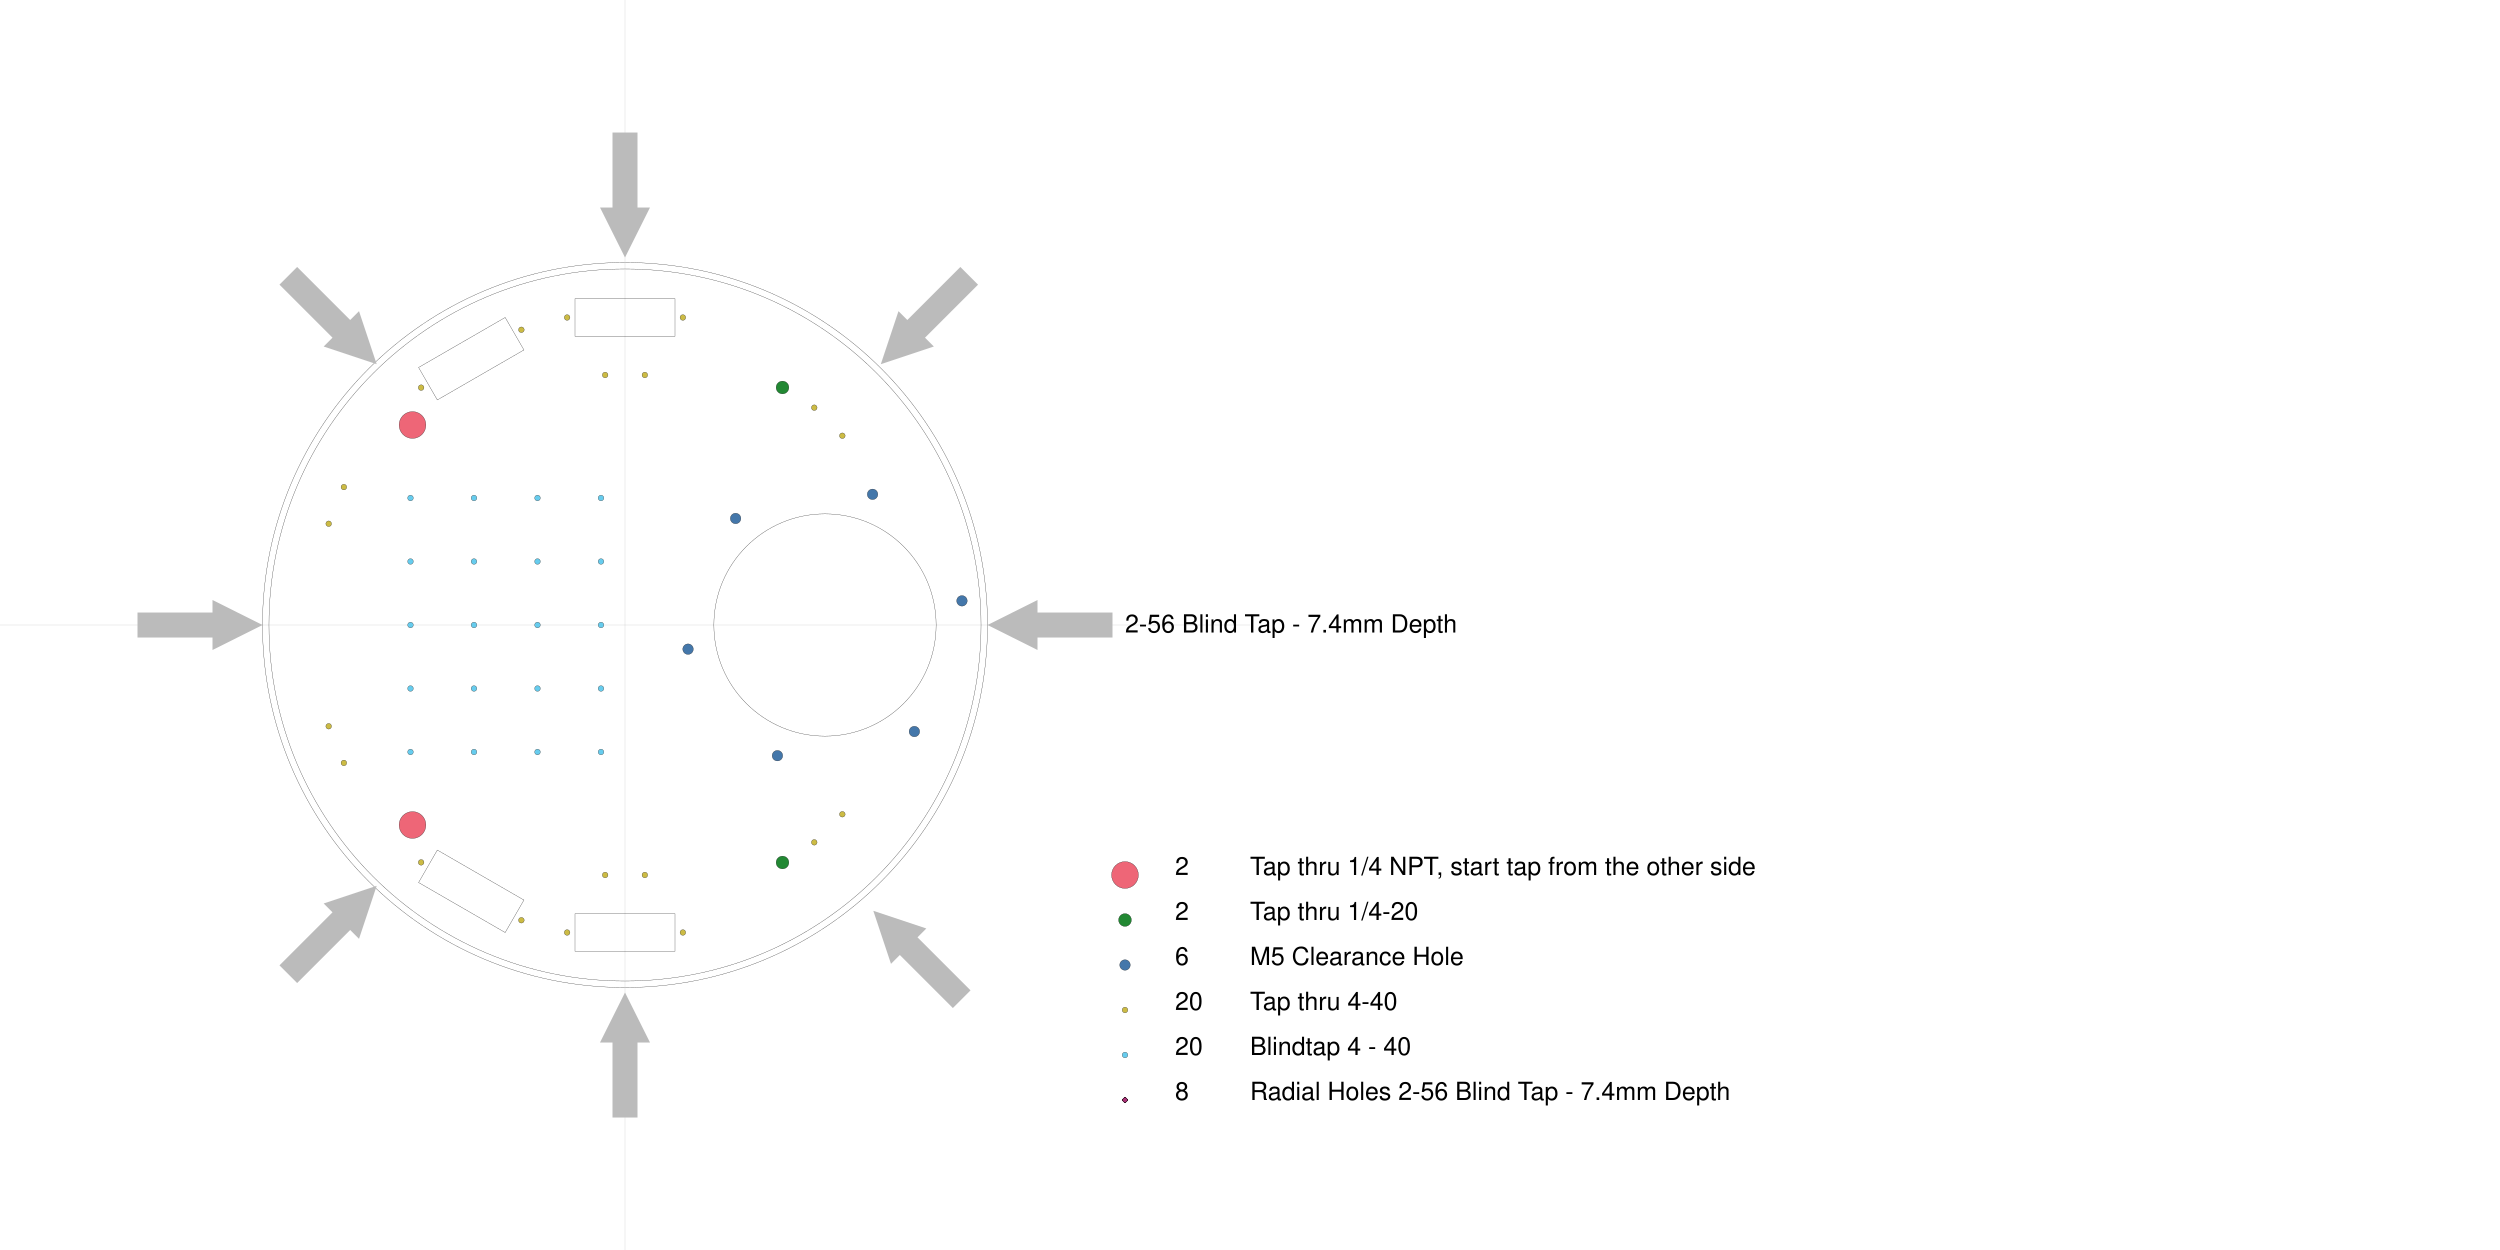
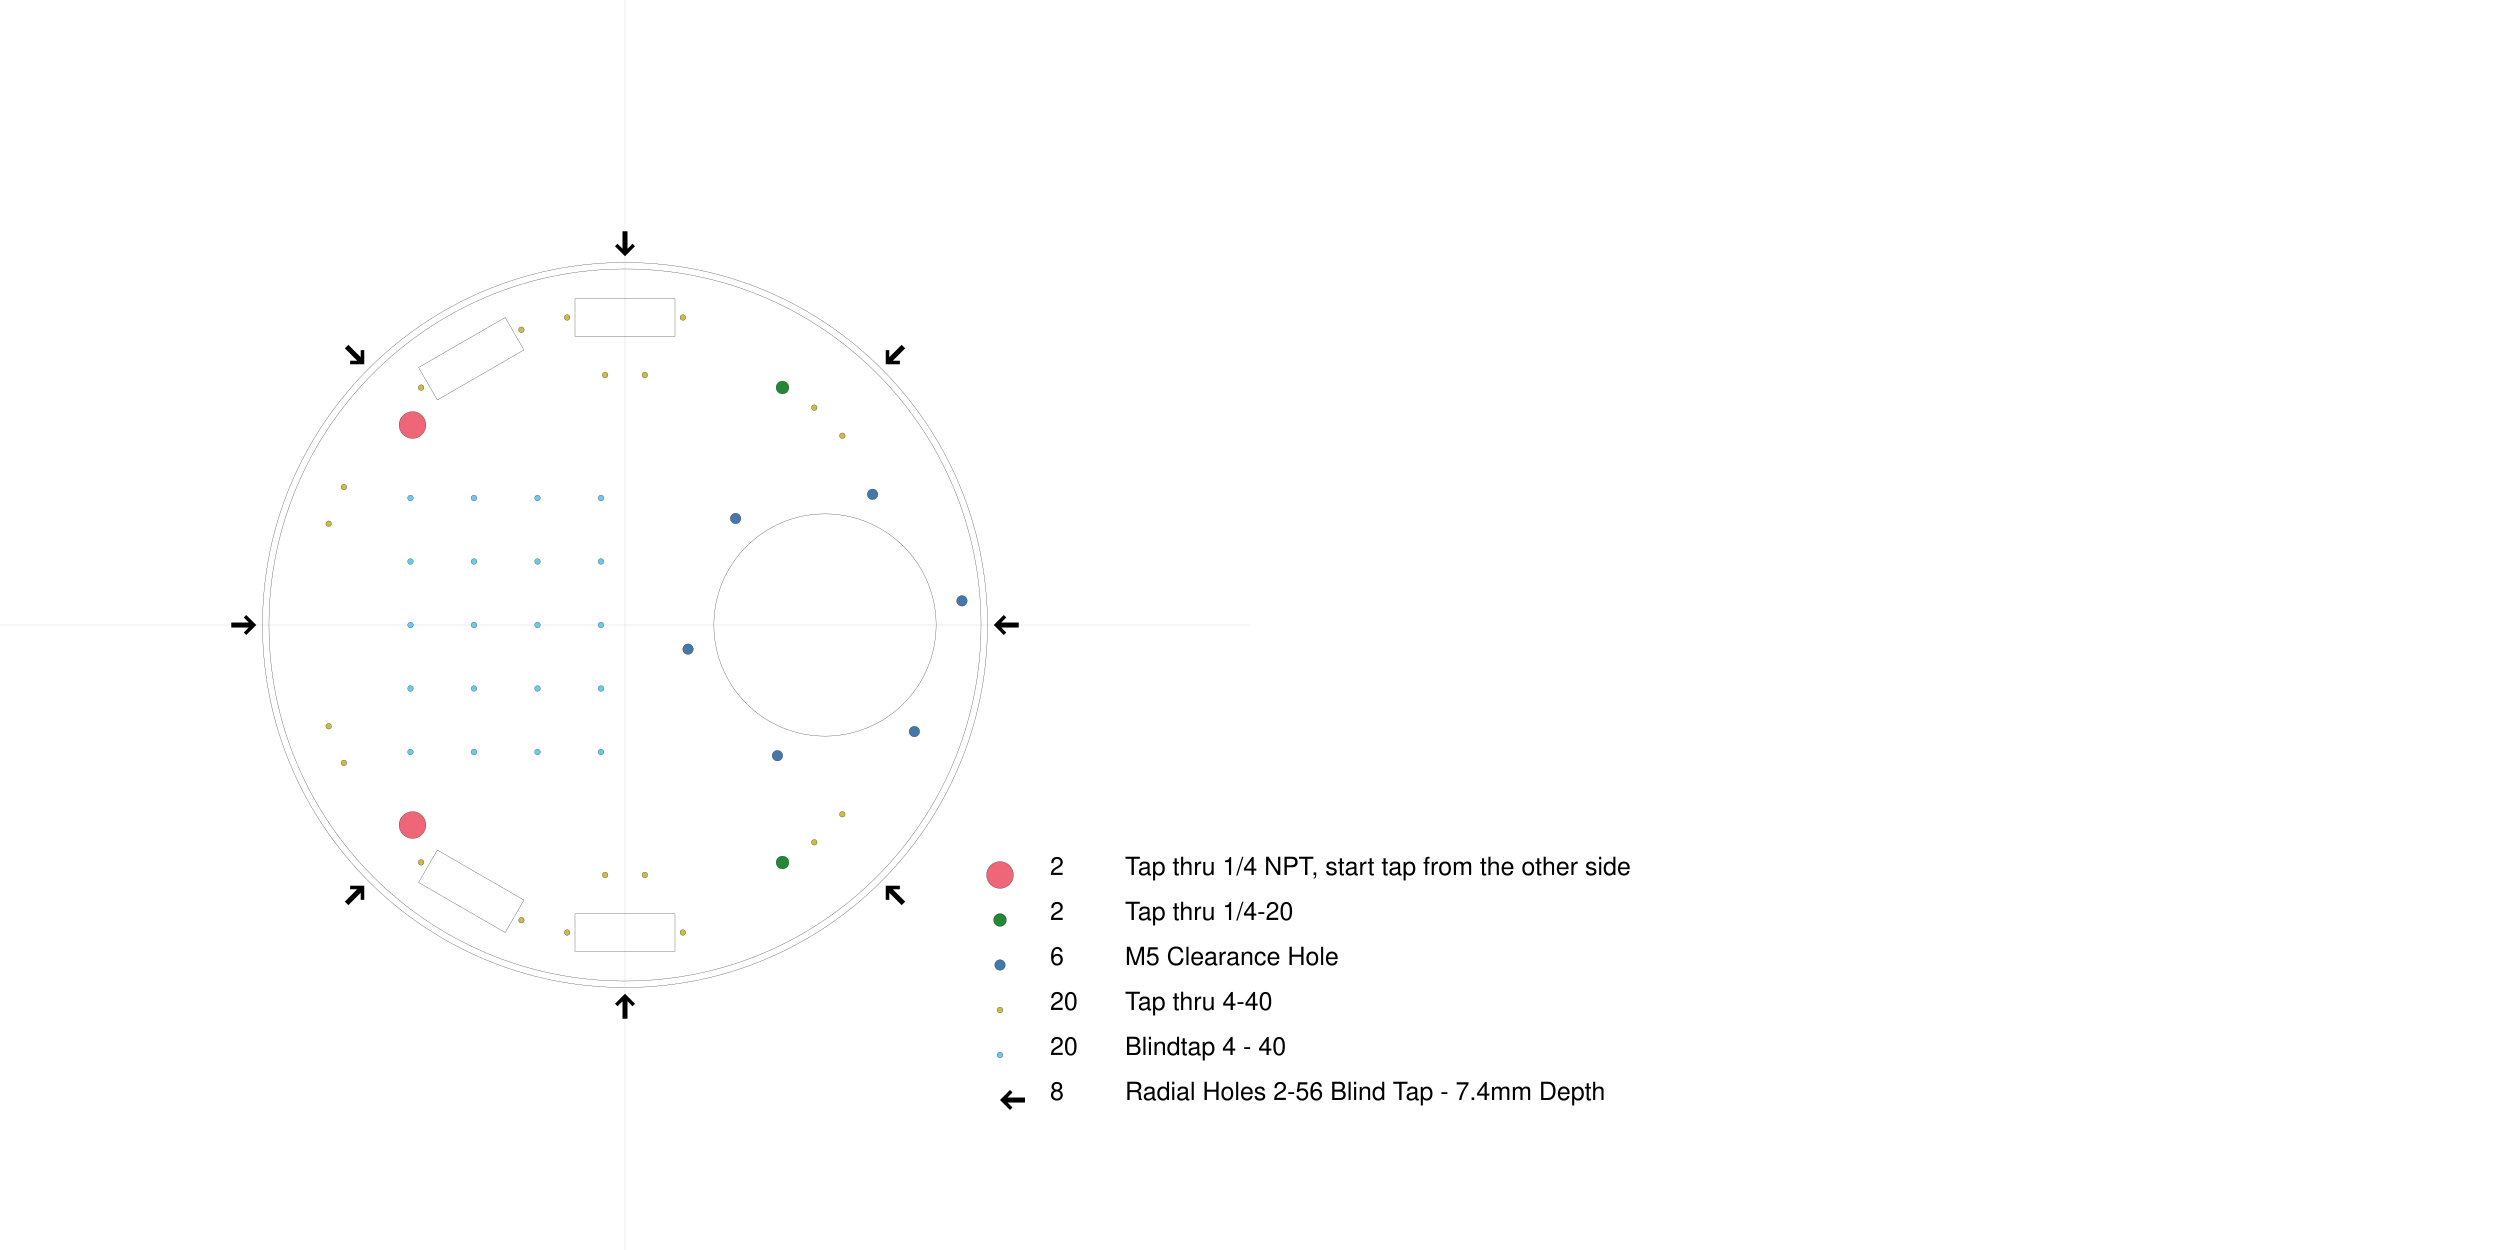
<svg xmlns="http://www.w3.org/2000/svg" xmlns:ns1="http://svgjs.com/svgjs" version="1.1" width="1500" height="750" viewBox="-250 -250 1000 500">
  <g>
    <line x1="-250" y1="0" x2="250" y2="0" stroke-opacity="0.6" stroke-width="0.1" stroke="grey" />
    <line x1="0" y1="-250" x2="0" y2="250" stroke-opacity="0.6" stroke-width="0.1" stroke="grey" />
  </g>
  <circle r="145" stroke-width="0.1" stroke="black" fill="none" />
  <circle r="142.412" stroke-width="0.1" stroke="black" fill="none" />
  <circle r="44.45" stroke-width="0.1" stroke="black" fill="none" transform="matrix(1,0,0,1,80,0)" />
  <g transform="matrix(0.9848078,-0.1736482,0.1736482,0.9848078,80,0)">
    <circle r="2.1" fill="#4477aa" stroke-width="0.1" stroke="black" class="M5" transform="matrix(1,0,0,1,55.626,0)" />
    <circle r="2.1" fill="#4477aa" stroke-width="0.1" stroke="black" class="M5" transform="matrix(1,0,0,1,27.813,48.17353)" />
    <circle r="2.1" fill="#4477aa" stroke-width="0.1" stroke="black" class="M5" transform="matrix(1,0,0,1,-27.813,48.17353)" />
    <circle r="2.1" fill="#4477aa" stroke-width="0.1" stroke="black" class="M5" transform="matrix(1,0,0,1,-55.626,6.812220284937066e-15)" />
    <circle r="2.1" fill="#4477aa" stroke-width="0.1" stroke="black" class="M5" transform="matrix(1,0,0,1,-27.813,-48.17353)" />
    <circle r="2.1" fill="#4477aa" stroke-width="0.1" stroke="black" class="M5" transform="matrix(1,0,0,1,27.813,-48.17353)" />
  </g>
  <g transform="matrix(1,0,0,1,0,0)">
    <g transform="matrix(1,0,0,1,0,100)">
      <circle r="1.13" stroke-width="0.1" stroke="black" class="4-40" transform="matrix(1,0,0,1,-7.9375,0)" fill="#ccbb44" />
      <circle r="1.13" stroke-width="0.1" stroke="black" class="4-40" transform="matrix(1,0,0,1,7.9375,0)" fill="#ccbb44" />
    </g>
  </g>
  <g transform="matrix(1,0,0,1,0,0)">
    <g transform="matrix(1,0,0,1,0,-100)">
      <circle r="1.13" stroke-width="0.1" stroke="black" class="4-40" transform="matrix(1,0,0,1,-7.9375,0)" fill="#ccbb44" />
      <circle r="1.13" stroke-width="0.1" stroke="black" class="4-40" transform="matrix(1,0,0,1,7.9375,0)" fill="#ccbb44" />
    </g>
  </g>
  <g transform="matrix(0.7071068,0.7071068,-0.7071068,0.7071068,0,0)">
    <g transform="matrix(1,0,0,1,0,-115)">
      <circle r="1.13" stroke-width="0.1" stroke="black" class="4-40" transform="matrix(1,0,0,1,-7.9375,0)" fill="#ccbb44" />
      <circle r="1.13" stroke-width="0.1" stroke="black" class="4-40" transform="matrix(1,0,0,1,7.9375,0)" fill="#ccbb44" />
    </g>
  </g>
  <g transform="matrix(0.7071068,-0.7071068,0.7071068,0.7071068,0,0)">
    <g transform="matrix(1,0,0,1,0,115)">
      <circle r="1.13" stroke-width="0.1" stroke="black" class="4-40" transform="matrix(1,0,0,1,-7.9375,0)" fill="#ccbb44" />
      <circle r="1.13" stroke-width="0.1" stroke="black" class="4-40" transform="matrix(1,0,0,1,7.9375,0)" fill="#ccbb44" />
    </g>
  </g>
  <g transform="matrix(0.3826834,-0.9238795,0.9238795,0.3826834,0,0)">
    <g transform="matrix(1,0,0,1,0,-125)">
      <circle r="1.13" stroke-width="0.1" stroke="black" class="4-40" transform="matrix(1,0,0,1,-7.9375,0)" fill="#ccbb44" />
      <circle r="1.13" stroke-width="0.1" stroke="black" class="4-40" transform="matrix(1,0,0,1,7.9375,0)" fill="#ccbb44" />
    </g>
  </g>
  <g transform="matrix(0.3826834,0.9238795,-0.9238795,0.3826834,0,0)">
    <g transform="matrix(1,0,0,1,0,125)">
      <circle r="1.13" stroke-width="0.1" stroke="black" class="4-40" transform="matrix(1,0,0,1,-7.9375,0)" fill="#ccbb44" />
      <circle r="1.13" stroke-width="0.1" stroke="black" class="4-40" transform="matrix(1,0,0,1,7.9375,0)" fill="#ccbb44" />
    </g>
  </g>
  <g transform="matrix(1,0,0,1,0,0)">
    <g transform="matrix(1,0,0,1,0,123)">
      <circle r="1.13" stroke-width="0.1" stroke="black" class="4-40" transform="matrix(1,0,0,1,-23.15,0)" fill="#ccbb44" />
      <circle r="1.13" stroke-width="0.1" stroke="black" class="4-40" transform="matrix(1,0,0,1,23.15,0)" fill="#ccbb44" />
      <rect width="40" height="15" transform="matrix(1,0,0,1,-20,-7.5)" fill="none" stroke-width="0.1" stroke="black" />
    </g>
  </g>
  <g transform="matrix(0.8660254,0.5,-0.5,0.8660254,0,0)">
    <g transform="matrix(1,0,0,1,0,123)">
      <circle r="1.13" stroke-width="0.1" stroke="black" class="4-40" transform="matrix(1,0,0,1,-23.15,0)" fill="#ccbb44" />
      <circle r="1.13" stroke-width="0.1" stroke="black" class="4-40" transform="matrix(1,0,0,1,23.15,0)" fill="#ccbb44" />
      <rect width="40" height="15" transform="matrix(1,0,0,1,-20,-7.5)" fill="none" stroke-width="0.1" stroke="black" />
    </g>
  </g>
  <g transform="matrix(-0.8660254,0.5,-0.5,-0.8660254,0,0)">
    <g transform="matrix(1,0,0,1,0,123)">
      <circle r="1.13" stroke-width="0.1" stroke="black" class="4-40" transform="matrix(1,0,0,1,-23.15,0)" fill="#ccbb44" />
      <circle r="1.13" stroke-width="0.1" stroke="black" class="4-40" transform="matrix(1,0,0,1,23.15,0)" fill="#ccbb44" />
      <rect width="40" height="15" transform="matrix(1,0,0,1,-20,-7.5)" fill="none" stroke-width="0.1" stroke="black" />
    </g>
  </g>
  <g transform="matrix(-1,1.2246467991473532e-16,-1.2246467991473532e-16,-1,0,0)">
    <g transform="matrix(1,0,0,1,0,123)">
      <circle r="1.13" stroke-width="0.1" stroke="black" class="4-40" transform="matrix(1,0,0,1,-23.15,0)" fill="#ccbb44" />
      <circle r="1.13" stroke-width="0.1" stroke="black" class="4-40" transform="matrix(1,0,0,1,23.15,0)" fill="#ccbb44" />
      <rect width="40" height="15" transform="matrix(1,0,0,1,-20,-7.5)" fill="none" stroke-width="0.1" stroke="black" />
    </g>
  </g>
  <g transform="matrix(1,0,0,1,-35,0)">
    <circle r="1.13" stroke-width="0.1" stroke="black" class="4-40b" transform="matrix(1,0,0,1,25.4,-50.8)" fill="#66ccee" />
    <circle r="1.13" stroke-width="0.1" stroke="black" class="4-40b" transform="matrix(1,0,0,1,25.4,-25.4)" fill="#66ccee" />
    <circle r="1.13" stroke-width="0.1" stroke="black" class="4-40b" transform="matrix(1,0,0,1,25.4,0)" fill="#66ccee" />
    <circle r="1.13" stroke-width="0.1" stroke="black" class="4-40b" transform="matrix(1,0,0,1,25.4,25.4)" fill="#66ccee" />
    <circle r="1.13" stroke-width="0.1" stroke="black" class="4-40b" transform="matrix(1,0,0,1,25.4,50.8)" fill="#66ccee" />
    <circle r="1.13" stroke-width="0.1" stroke="black" class="4-40b" transform="matrix(1,0,0,1,0,-50.8)" fill="#66ccee" />
    <circle r="1.13" stroke-width="0.1" stroke="black" class="4-40b" transform="matrix(1,0,0,1,0,-25.4)" fill="#66ccee" />
    <circle r="1.13" stroke-width="0.1" stroke="black" class="4-40b" transform="matrix(1,0,0,1,0,0)" fill="#66ccee" />
    <circle r="1.13" stroke-width="0.1" stroke="black" class="4-40b" transform="matrix(1,0,0,1,0,25.4)" fill="#66ccee" />
    <circle r="1.13" stroke-width="0.1" stroke="black" class="4-40b" transform="matrix(1,0,0,1,0,50.8)" fill="#66ccee" />
    <circle r="1.13" stroke-width="0.1" stroke="black" class="4-40b" transform="matrix(1,0,0,1,-25.4,-50.8)" fill="#66ccee" />
    <circle r="1.13" stroke-width="0.1" stroke="black" class="4-40b" transform="matrix(1,0,0,1,-25.4,-25.4)" fill="#66ccee" />
    <circle r="1.13" stroke-width="0.1" stroke="black" class="4-40b" transform="matrix(1,0,0,1,-25.4,0)" fill="#66ccee" />
    <circle r="1.13" stroke-width="0.1" stroke="black" class="4-40b" transform="matrix(1,0,0,1,-25.4,25.4)" fill="#66ccee" />
    <circle r="1.13" stroke-width="0.1" stroke="black" class="4-40b" transform="matrix(1,0,0,1,-25.4,50.8)" fill="#66ccee" />
    <circle r="1.13" stroke-width="0.1" stroke="black" class="4-40b" transform="matrix(1,0,0,1,-50.8,-50.8)" fill="#66ccee" />
    <circle r="1.13" stroke-width="0.1" stroke="black" class="4-40b" transform="matrix(1,0,0,1,-50.8,-25.4)" fill="#66ccee" />
    <circle r="1.13" stroke-width="0.1" stroke="black" class="4-40b" transform="matrix(1,0,0,1,-50.8,0)" fill="#66ccee" />
    <circle r="1.13" stroke-width="0.1" stroke="black" class="4-40b" transform="matrix(1,0,0,1,-50.8,25.4)" fill="#66ccee" />
    <circle r="1.13" stroke-width="0.1" stroke="black" class="4-40b" transform="matrix(1,0,0,1,-50.8,50.8)" fill="#66ccee" />
  </g>
  <circle r="5.358" class="npt" fill="#ee6677" stroke-width="0.1" stroke="black" transform="matrix(1,0,0,1,-85,80)" />
  <circle r="5.358" class="npt" fill="#ee6677" stroke-width="0.1" stroke="black" transform="matrix(1,0,0,1,-85,-80)" />
  <circle r="2.553" class="q-20" fill="#228833" stroke-width="0.1" stroke="black" transform="matrix(1,0,0,1,63,95)" />
  <circle r="2.553" class="q-20" fill="#228833" stroke-width="0.1" stroke="black" transform="matrix(1,0,0,1,63,-95)" />
-   <circle r="0.889" class="2-56" fill="#aa3377" stroke-width="0.1" stroke="black" transform="matrix(1,0,0,1,200,190)" />
-   <circle r="0.889" class="2-56" fill="#aa3377" stroke-width="0.1" stroke="black" transform="matrix(1,0,0,1,200,190)" />
-   <circle r="0.889" class="2-56" fill="#aa3377" stroke-width="0.1" stroke="black" transform="matrix(1,0,0,1,200,190)" />
-   <circle r="0.889" class="2-56" fill="#aa3377" stroke-width="0.1" stroke="black" transform="matrix(1,0,0,1,200,190)" />
-   <circle r="0.889" class="2-56" fill="#aa3377" stroke-width="0.1" stroke="black" transform="matrix(1,0,0,1,200,190)" />
-   <circle r="0.889" class="2-56" fill="#aa3377" stroke-width="0.1" stroke="black" transform="matrix(1,0,0,1,200,190)" />
-   <circle r="0.889" class="2-56" fill="#aa3377" stroke-width="0.1" stroke="black" transform="matrix(1,0,0,1,200,190)" />
-   <circle r="0.889" class="2-56" fill="#aa3377" stroke-width="0.1" stroke="black" transform="matrix(1,0,0,1,200,190)" />
-   <text font-family="Helvetica" font-size="10" transform="matrix(1,0,0,1,200,3)" ns1:data="{&quot;leading&quot;:&quot;1.3&quot;}">2-56 Blind Tap - 7.4mm Depth</text>
-   <polygon points="50,0 60,20 55,20 55,50 45,50 45,20 40,20" fill="#bbbbbb" transform="matrix(6.123233995736766e-17,-1,1,6.123233995736766e-17,145,50)" />
-   <polygon points="50,0 60,20 55,20 55,50 45,50 45,20 40,20" fill="#bbbbbb" transform="matrix(6.123233995736766e-17,1,-1,6.123233995736766e-17,-145,-50)" />
-   <polygon points="50,0 60,20 55,20 55,50 45,50 45,20 40,20" fill="#bbbbbb" transform="matrix(1,0,0,1,-50,147)" />
-   <polygon points="50,0 60,20 55,20 55,50 45,50 45,20 40,20" fill="#bbbbbb" transform="matrix(-1,1.2246467991473532e-16,-1.2246467991473532e-16,-1,50,-147)" />
-   <polygon points="50,0 60,20 55,20 55,50 45,50 45,20 40,20" fill="#bbbbbb" transform="matrix(-0.7071068,-0.7071068,0.7071068,-0.7071068,137.6777,-68.96699)" />
-   <polygon points="50,0 60,20 55,20 55,50 45,50 45,20 40,20" fill="#bbbbbb" transform="matrix(-0.7071068,0.7071068,-0.7071068,-0.7071068,-63.96699,-139.6777)" />
-   <polygon points="50,0 60,20 55,20 55,50 45,50 45,20 40,20" fill="#bbbbbb" transform="matrix(0.7071068,0.7071068,-0.7071068,0.7071068,-134.6777,68.96699)" />
-   <polygon points="50,0 60,20 55,20 55,50 45,50 45,20 40,20" fill="#bbbbbb" transform="matrix(0.7071068,-0.7071068,0.7071068,0.7071068,63.96699,149.6777)" />
-   <g transform="matrix(1,0,0,1,200,100)">
+   <polygon points="0,0 4,4 3,5 1,3 1,10 -1,10 -1,3 -3,5 -4,4 0,0" transform="matrix(6.123233995736766e-17,-1,1,6.123233995736766e-17,147.5,0)" class="arrow-2-56" />
+   <polygon points="0,0 4,4 3,5 1,3 1,10 -1,10 -1,3 -3,5 -4,4 0,0" transform="matrix(0.7071068,-0.7071068,0.7071068,0.7071068,104.2983,104.2983)" class="arrow-2-56" />
+   <polygon points="0,0 4,4 3,5 1,3 1,10 -1,10 -1,3 -3,5 -4,4 0,0" transform="matrix(1,0,0,1,9.46380091691454e-15,147.5)" class="arrow-2-56" />
+   <polygon points="0,0 4,4 3,5 1,3 1,10 -1,10 -1,3 -3,5 -4,4 0,0" transform="matrix(0.7071068,0.7071068,-0.7071068,0.7071068,-104.2983,104.2983)" class="arrow-2-56" />
+   <polygon points="0,0 4,4 3,5 1,3 1,10 -1,10 -1,3 -3,5 -4,4 0,0" transform="matrix(6.123233995736766e-17,1,-1,6.123233995736766e-17,-147.5,1.8675863686997135e-14)" class="arrow-2-56" />
+   <polygon points="0,0 4,4 3,5 1,3 1,10 -1,10 -1,3 -3,5 -4,4 0,0" transform="matrix(-0.7071068,0.7071068,-0.7071068,-0.7071068,-104.2983,-104.2983)" class="arrow-2-56" />
+   <polygon points="0,0 4,4 3,5 1,3 1,10 -1,10 -1,3 -3,5 -4,4 0,0" transform="matrix(-1,1.224646799147353e-16,-1.224646799147353e-16,-1,-2.7503224331043494e-14,-147.5)" class="arrow-2-56" />
+   <polygon points="0,0 4,4 3,5 1,3 1,10 -1,10 -1,3 -3,5 -4,4 0,0" transform="matrix(-0.7071068,-0.7071068,0.7071068,-0.7071068,104.2983,-104.2983)" class="arrow-2-56" />
+   <g transform="matrix(1,0,0,1,150,100)">
    <circle r="5.358" fill="#ee6677" stroke-width="0.1" stroke="black" transform="matrix(1,0,0,1,0,0)" />
-     <text font-family="Helvetica" font-size="10" text-anchor="left" alignment-baseline="middle" transform="matrix(1,0,0,1,20,0)" ns1:data="{&quot;leading&quot;:&quot;1.5em&quot;}">2</text>
-     <text font-family="Helvetica" font-size="10" text-anchor="left" alignment-baseline="middle" transform="matrix(1,0,0,1,50,0)" ns1:data="{&quot;leading&quot;:&quot;1.5em&quot;}">Tap thru 1/4 NPT, start tap from the other side</text>
+     <g transform="matrix(1,0,0,1,20,0)">
+       <text font-family="Helvetica" font-size="10" text-anchor="left" alignment-baseline="middle" ns1:data="{&quot;leading&quot;:&quot;1.5em&quot;}">2</text>
+       <text font-family="Helvetica" font-size="10" text-anchor="left" alignment-baseline="middle" transform="matrix(1,0,0,1,30,0)" ns1:data="{&quot;leading&quot;:&quot;1.3&quot;}">Tap thru 1/4 NPT, start tap from the other side</text>
+     </g>
    <circle r="2.553" fill="#228833" stroke-width="0.1" stroke="black" transform="matrix(1,0,0,1,0,18)" />
-     <text font-family="Helvetica" font-size="10" text-anchor="left" alignment-baseline="middle" transform="matrix(1,0,0,1,20,18)" ns1:data="{&quot;leading&quot;:&quot;1.5em&quot;}">2</text>
-     <text font-family="Helvetica" font-size="10" text-anchor="left" alignment-baseline="middle" transform="matrix(1,0,0,1,50,18)" ns1:data="{&quot;leading&quot;:&quot;1.5em&quot;}">Tap thru 1/4-20</text>
+     <g transform="matrix(1,0,0,1,20,18)">
+       <text font-family="Helvetica" font-size="10" text-anchor="left" alignment-baseline="middle" ns1:data="{&quot;leading&quot;:&quot;1.5em&quot;}">2</text>
+       <text font-family="Helvetica" font-size="10" text-anchor="left" alignment-baseline="middle" transform="matrix(1,0,0,1,30,0)" ns1:data="{&quot;leading&quot;:&quot;1.3&quot;}">Tap thru 1/4-20</text>
+     </g>
    <circle r="2.1" fill="#4477aa" stroke-width="0.1" stroke="black" transform="matrix(1,0,0,1,0,36)" />
-     <text font-family="Helvetica" font-size="10" text-anchor="left" alignment-baseline="middle" transform="matrix(1,0,0,1,20,36)" ns1:data="{&quot;leading&quot;:&quot;1.5em&quot;}">6</text>
-     <text font-family="Helvetica" font-size="10" text-anchor="left" alignment-baseline="middle" transform="matrix(1,0,0,1,50,36)" ns1:data="{&quot;leading&quot;:&quot;1.5em&quot;}">M5 Clearance Hole</text>
+     <g transform="matrix(1,0,0,1,20,36)">
+       <text font-family="Helvetica" font-size="10" text-anchor="left" alignment-baseline="middle" ns1:data="{&quot;leading&quot;:&quot;1.5em&quot;}">6</text>
+       <text font-family="Helvetica" font-size="10" text-anchor="left" alignment-baseline="middle" transform="matrix(1,0,0,1,30,0)" ns1:data="{&quot;leading&quot;:&quot;1.3&quot;}">M5 Clearance Hole</text>
+     </g>
    <circle r="1.13" fill="#ccbb44" stroke-width="0.1" stroke="black" transform="matrix(1,0,0,1,0,54)" />
-     <text font-family="Helvetica" font-size="10" text-anchor="left" alignment-baseline="middle" transform="matrix(1,0,0,1,20,54)" ns1:data="{&quot;leading&quot;:&quot;1.5em&quot;}">20</text>
-     <text font-family="Helvetica" font-size="10" text-anchor="left" alignment-baseline="middle" transform="matrix(1,0,0,1,50,54)" ns1:data="{&quot;leading&quot;:&quot;1.5em&quot;}">Tap thru 4-40</text>
+     <g transform="matrix(1,0,0,1,20,54)">
+       <text font-family="Helvetica" font-size="10" text-anchor="left" alignment-baseline="middle" ns1:data="{&quot;leading&quot;:&quot;1.5em&quot;}">20</text>
+       <text font-family="Helvetica" font-size="10" text-anchor="left" alignment-baseline="middle" transform="matrix(1,0,0,1,30,0)" ns1:data="{&quot;leading&quot;:&quot;1.3&quot;}">Tap thru 4-40</text>
+     </g>
    <circle r="1.13" fill="#66ccee" stroke-width="0.1" stroke="black" transform="matrix(1,0,0,1,0,72)" />
-     <text font-family="Helvetica" font-size="10" text-anchor="left" alignment-baseline="middle" transform="matrix(1,0,0,1,20,72)" ns1:data="{&quot;leading&quot;:&quot;1.5em&quot;}">20</text>
-     <text font-family="Helvetica" font-size="10" text-anchor="left" alignment-baseline="middle" transform="matrix(1,0,0,1,50,72)" ns1:data="{&quot;leading&quot;:&quot;1.5em&quot;}">Blindtap 4 - 40</text>
-     <circle r="0.889" fill="#aa3377" stroke-width="0.1" stroke="black" transform="matrix(1,0,0,1,0,90)" />
-     <text font-family="Helvetica" font-size="10" text-anchor="left" alignment-baseline="middle" transform="matrix(1,0,0,1,20,90)" ns1:data="{&quot;leading&quot;:&quot;1.5em&quot;}">8</text>
-     <text font-family="Helvetica" font-size="10" text-anchor="left" alignment-baseline="middle" transform="matrix(1,0,0,1,50,90)" ns1:data="{&quot;leading&quot;:&quot;1.5em&quot;}">Radial Holes 2-56 Blind Tap - 7.4mm Depth</text>
+     <g transform="matrix(1,0,0,1,20,72)">
+       <text font-family="Helvetica" font-size="10" text-anchor="left" alignment-baseline="middle" ns1:data="{&quot;leading&quot;:&quot;1.5em&quot;}">20</text>
+       <text font-family="Helvetica" font-size="10" text-anchor="left" alignment-baseline="middle" transform="matrix(1,0,0,1,30,0)" ns1:data="{&quot;leading&quot;:&quot;1.3&quot;}">Blindtap 4 - 40</text>
+     </g>
+     <polygon points="0,0 4,4 3,5 1,3 1,10 -1,10 -1,3 -3,5 -4,4 0,0" transform="matrix(6.123233995736766e-17,-1,1,6.123233995736766e-17,0,90)" />
+     <g transform="matrix(1,0,0,1,20,90)">
+       <text font-family="Helvetica" font-size="10" text-anchor="left" alignment-baseline="middle" ns1:data="{&quot;leading&quot;:&quot;1.5em&quot;}">8</text>
+       <text font-family="Helvetica" font-size="10" text-anchor="left" alignment-baseline="middle" transform="matrix(1,0,0,1,30,0)" ns1:data="{&quot;leading&quot;:&quot;1.3&quot;}">Radial Holes 2-56 Blind Tap - 7.4mm Depth</text>
+     </g>
  </g>
</svg>
